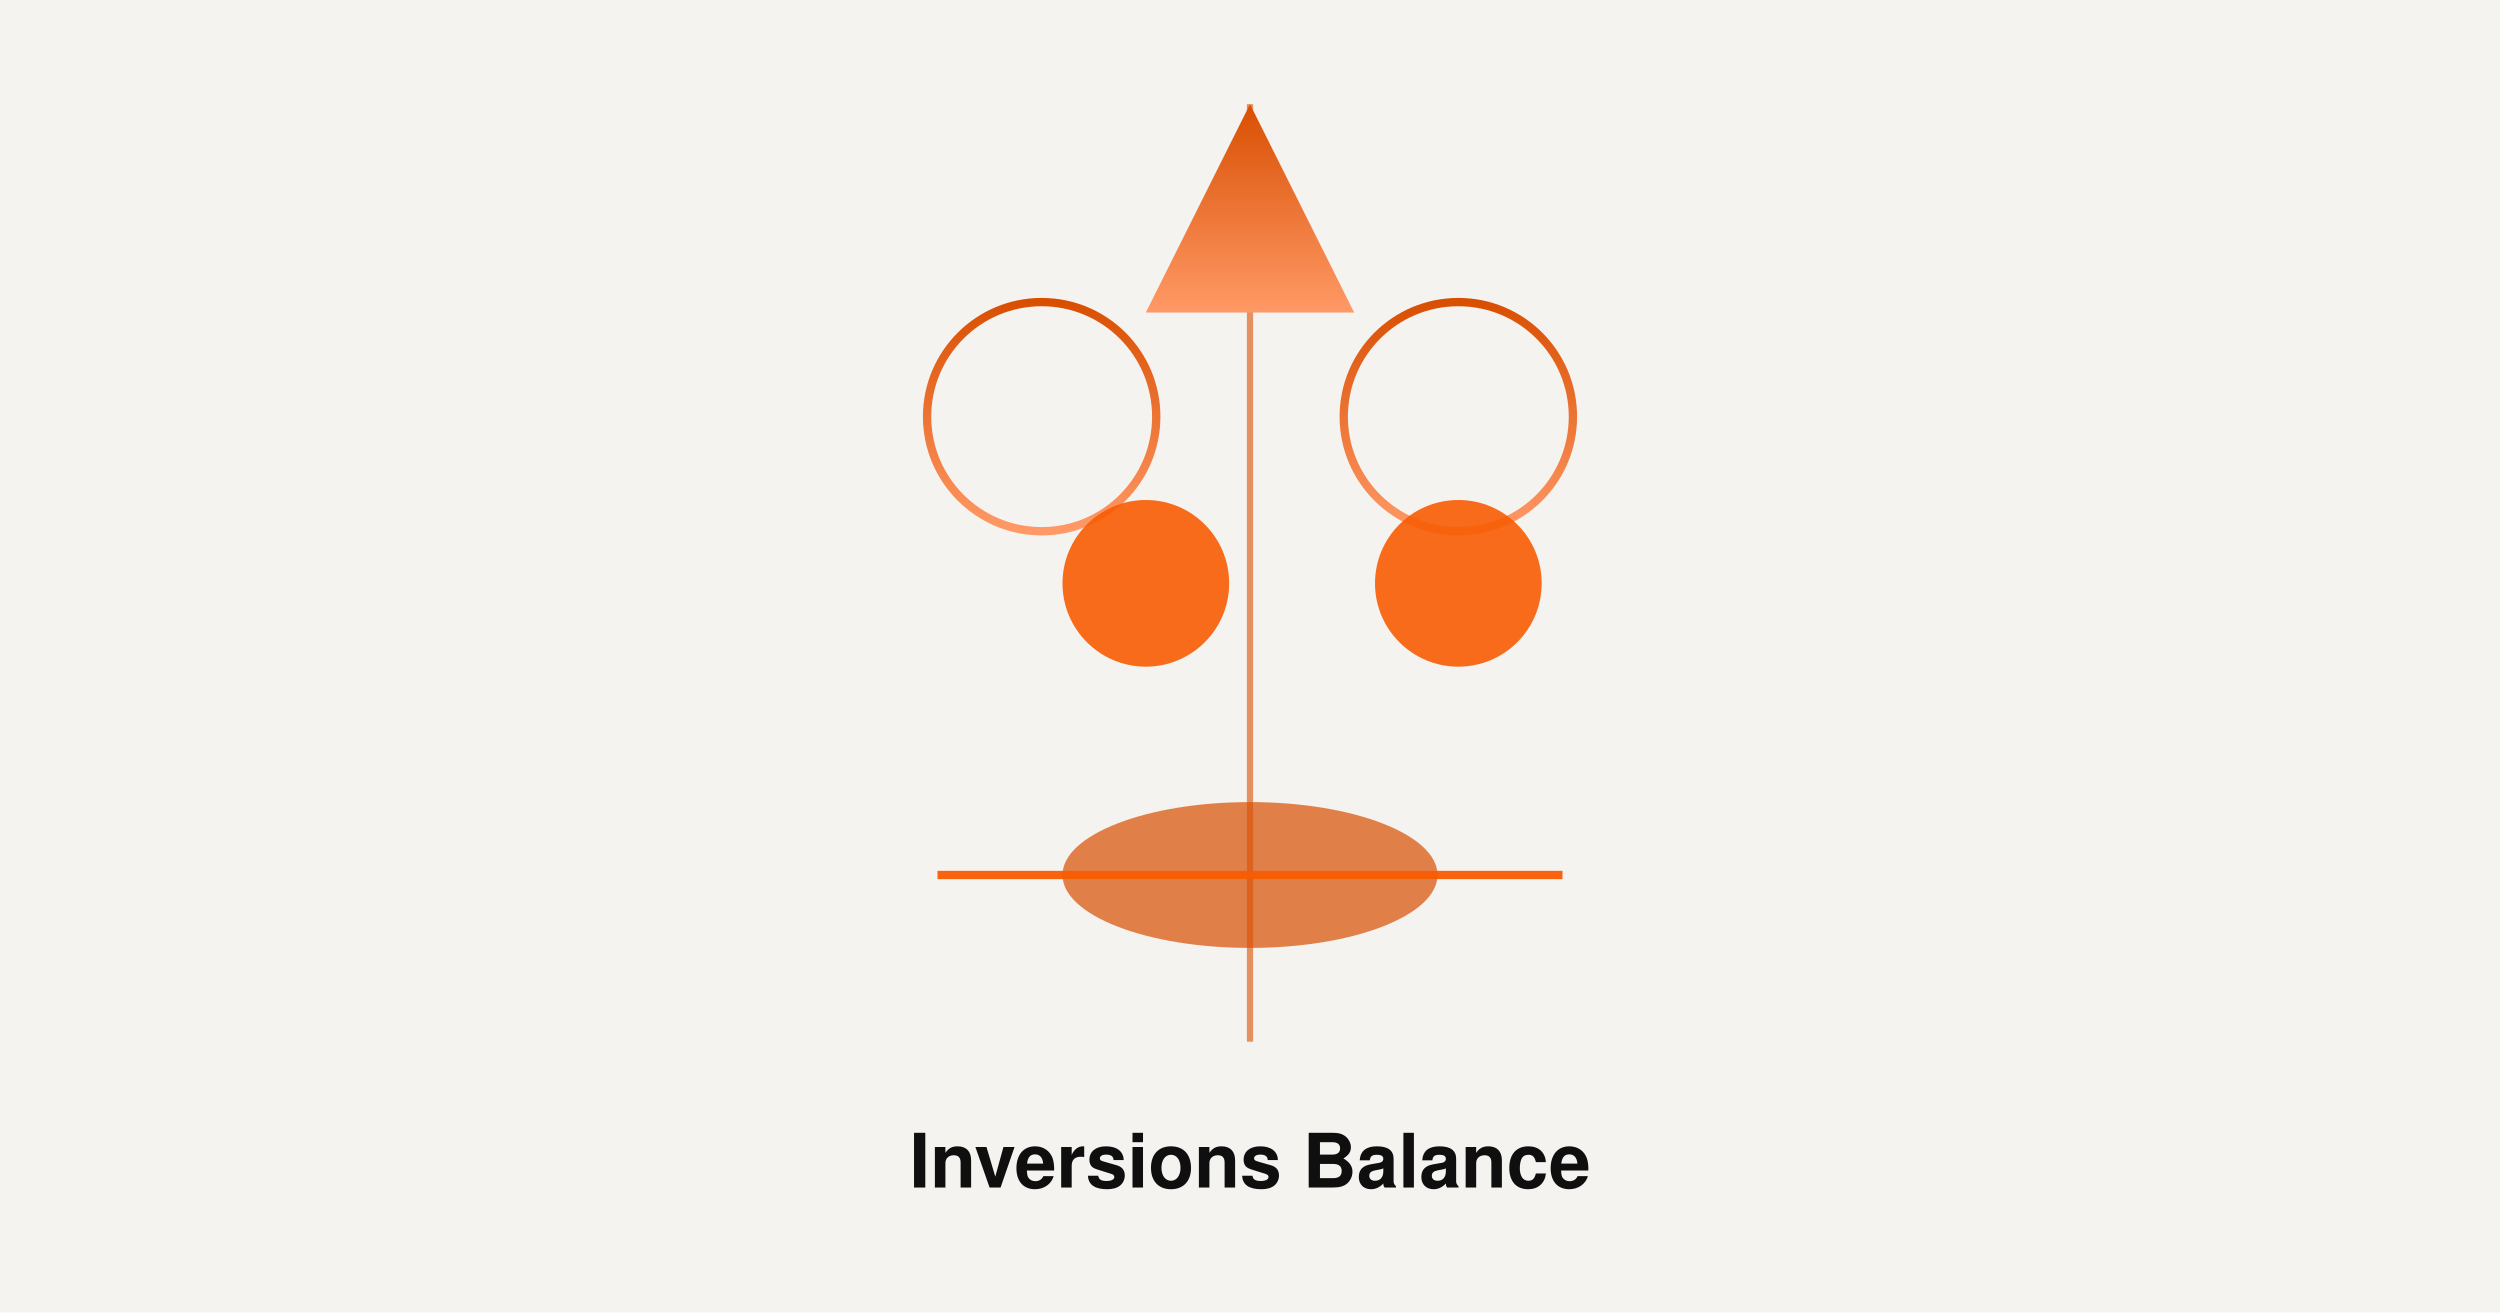
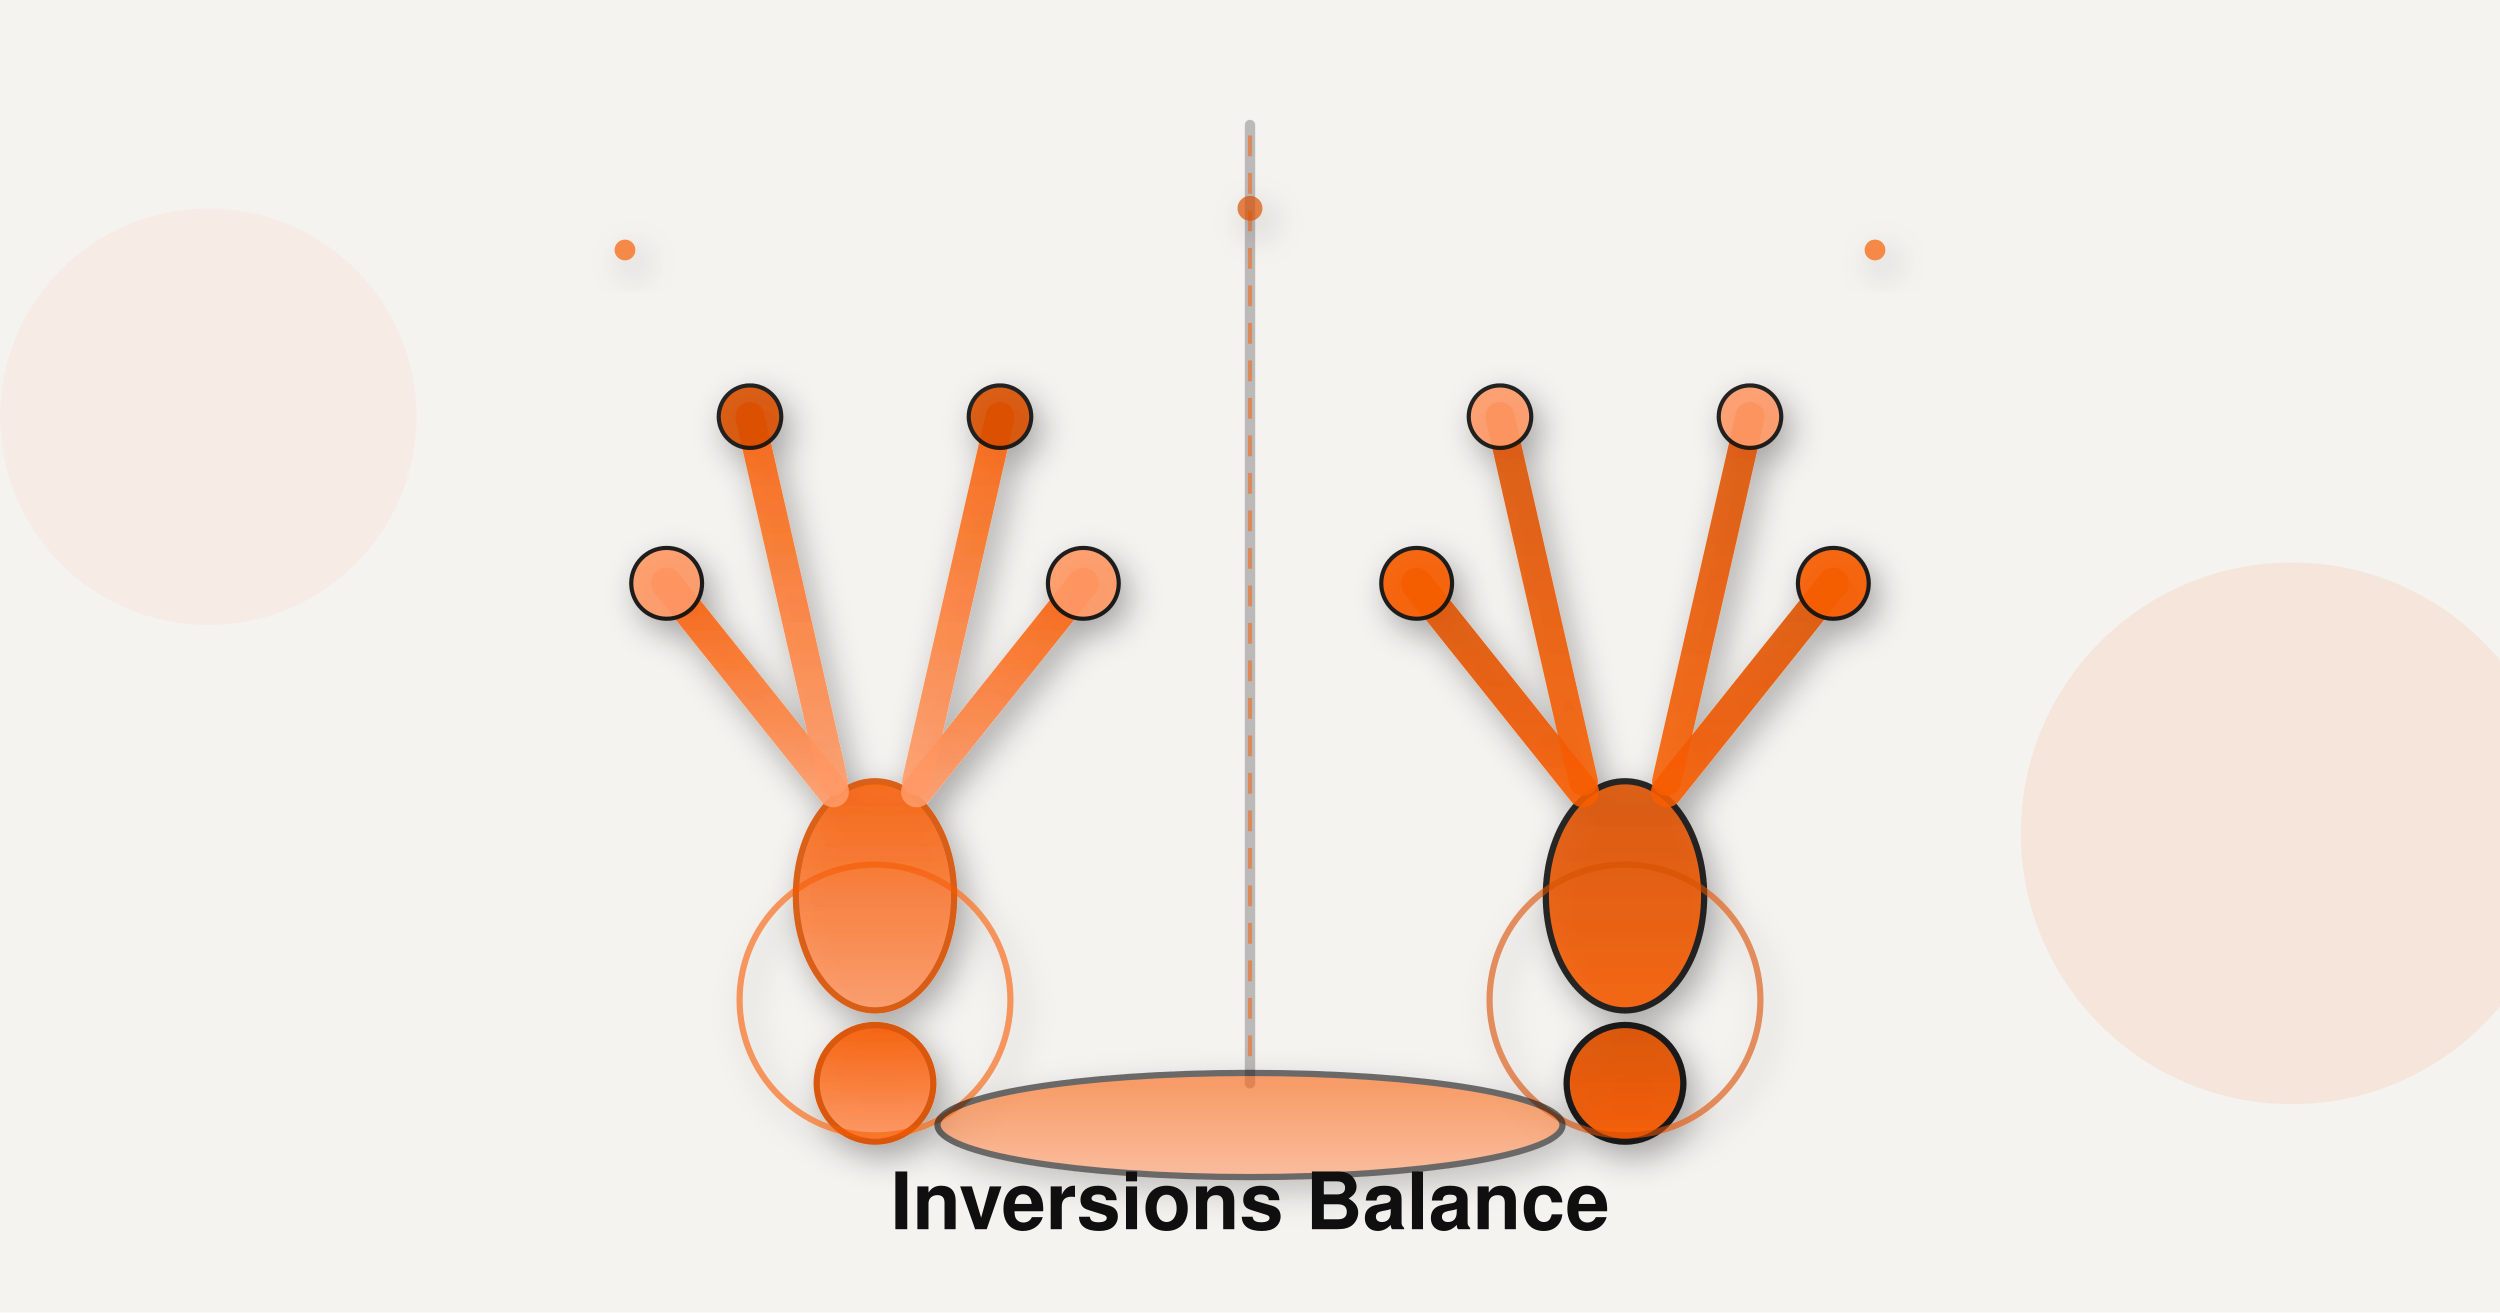
<svg xmlns="http://www.w3.org/2000/svg" viewBox="0 0 1200 630">
-   <rect width="1200" height="630" fill="#f5f3f0" />
  <defs>
-     <linearGradient id="balanceGrad" x1="50%" y1="0%" x2="50%" y2="100%">
-       <stop offset="0%" style="stop-color:#d94f02;stop-opacity:1" />
-       <stop offset="100%" style="stop-color:#ff9966;stop-opacity:1" />
+     <filter id="balanceShadow" x="-50%" y="-50%" width="200%" height="200%">
+       <feDropShadow dx="4" dy="6" stdDeviation="8" flood-opacity="0.35" flood-color="#000" />
+     </filter>
+     <linearGradient id="balanceLeftGrad" x1="0%" y1="100%" x2="0%" y2="0%">
+       <stop offset="0%" style="stop-color:#ff9966;stop-opacity:1" />
+       <stop offset="100%" style="stop-color:#f75c03;stop-opacity:1" />
+     </linearGradient>
+     <linearGradient id="balanceRightGrad" x1="0%" y1="100%" x2="0%" y2="0%">
+       <stop offset="0%" style="stop-color:#f75c03;stop-opacity:1" />
+       <stop offset="100%" style="stop-color:#d94f02;stop-opacity:1" />
    </linearGradient>
  </defs>
-   <line x1="600" y1="50" x2="600" y2="500" stroke="#d94f02" stroke-width="3" opacity="0.6" />
-   <circle cx="500" cy="200" r="55" fill="none" stroke="url(#balanceGrad)" stroke-width="4" />
-   <circle cx="700" cy="200" r="55" fill="none" stroke="url(#balanceGrad)" stroke-width="4" />
-   <path d="M 550 150 L 600 50 L 650 150" fill="url(#balanceGrad)" opacity="1" />
-   <circle cx="550" cy="280" r="40" fill="#f75c03" opacity="0.9" />
-   <circle cx="700" cy="280" r="40" fill="#f75c03" opacity="0.9" />
-   <ellipse cx="600" cy="420" rx="90" ry="35" fill="#d94f02" opacity="0.7" />
-   <line x1="450" y1="420" x2="750" y2="420" stroke="#f75c03" stroke-width="4" opacity="0.95" />
-   <text x="600" y="570" font-family="Abacaxi, Helvetica, Arial, sans-serif" font-size="36" font-weight="bold" fill="#0f0f0f" text-anchor="middle">
-     Inversions Balance
-   </text>
+   <rect width="1200" height="630" fill="#f5f3f0" />
+   <circle cx="100" cy="200" r="100" fill="#ff9966" opacity="0.08" />
+   <circle cx="1100" cy="400" r="130" fill="#f75c03" opacity="0.09" />
+   <line x1="600" y1="60" x2="600" y2="520" stroke="#0f0f0f" stroke-width="5" opacity="0.25" stroke-linecap="round" />
+   <line x1="600" y1="65" x2="600" y2="515" stroke="#f75c03" stroke-width="2" opacity="0.5" stroke-dasharray="10,8" />
+   <g filter="url(#balanceShadow)">
+     <circle cx="420" cy="520" r="28" fill="url(#balanceLeftGrad)" opacity="0.93" stroke="#d94f02" stroke-width="3" />
+     <ellipse cx="420" cy="430" rx="38" ry="55" fill="url(#balanceLeftGrad)" opacity="0.88" stroke="#d94f02" stroke-width="3" />
+     <line x1="400" y1="380" x2="320" y2="280" stroke="url(#balanceLeftGrad)" stroke-width="15" stroke-linecap="round" opacity="0.89" />
+     <circle cx="320" cy="280" r="17" fill="#ff9966" opacity="0.92" stroke="#0f0f0f" stroke-width="2" />
+     <line x1="440" y1="380" x2="520" y2="280" stroke="url(#balanceLeftGrad)" stroke-width="15" stroke-linecap="round" opacity="0.89" />
+     <circle cx="520" cy="280" r="17" fill="#ff9966" opacity="0.92" stroke="#0f0f0f" stroke-width="2" />
+     <line x1="400" y1="375" x2="360" y2="200" stroke="url(#balanceLeftGrad)" stroke-width="14" stroke-linecap="round" opacity="0.87" />
+     <circle cx="360" cy="200" r="15" fill="#d94f02" opacity="0.9" stroke="#0f0f0f" stroke-width="2" />
+     <line x1="440" y1="375" x2="480" y2="200" stroke="url(#balanceLeftGrad)" stroke-width="14" stroke-linecap="round" opacity="0.87" />
+     <circle cx="480" cy="200" r="15" fill="#d94f02" opacity="0.9" stroke="#0f0f0f" stroke-width="2" />
+     <circle cx="420" cy="480" r="65" fill="none" stroke="#f75c03" stroke-width="3" opacity="0.6" />
+   </g>
+   <g filter="url(#balanceShadow)">
+     <circle cx="780" cy="520" r="28" fill="url(#balanceRightGrad)" opacity="0.93" stroke="#0f0f0f" stroke-width="3" />
+     <ellipse cx="780" cy="430" rx="38" ry="55" fill="url(#balanceRightGrad)" opacity="0.88" stroke="#0f0f0f" stroke-width="3" />
+     <line x1="760" y1="380" x2="680" y2="280" stroke="url(#balanceRightGrad)" stroke-width="15" stroke-linecap="round" opacity="0.89" />
+     <circle cx="680" cy="280" r="17" fill="#f75c03" opacity="0.92" stroke="#0f0f0f" stroke-width="2" />
+     <line x1="800" y1="380" x2="880" y2="280" stroke="url(#balanceRightGrad)" stroke-width="15" stroke-linecap="round" opacity="0.89" />
+     <circle cx="880" cy="280" r="17" fill="#f75c03" opacity="0.92" stroke="#0f0f0f" stroke-width="2" />
+     <line x1="760" y1="375" x2="720" y2="200" stroke="url(#balanceRightGrad)" stroke-width="14" stroke-linecap="round" opacity="0.87" />
+     <circle cx="720" cy="200" r="15" fill="#ff9966" opacity="0.9" stroke="#0f0f0f" stroke-width="2" />
+     <line x1="800" y1="375" x2="840" y2="200" stroke="url(#balanceRightGrad)" stroke-width="14" stroke-linecap="round" opacity="0.87" />
+     <circle cx="840" cy="200" r="15" fill="#ff9966" opacity="0.9" stroke="#0f0f0f" stroke-width="2" />
+     <circle cx="780" cy="480" r="65" fill="none" stroke="#d94f02" stroke-width="3" opacity="0.6" />
+   </g>
+   <g opacity="0.7" filter="url(#balanceShadow)">
+     <circle cx="300" cy="120" r="5" fill="#f75c03" />
+     <circle cx="600" cy="100" r="6" fill="#d94f02" />
+     <circle cx="900" cy="120" r="5" fill="#f75c03" />
+   </g>
+   <ellipse cx="600" cy="540" rx="150" ry="25" fill="url(#balanceLeftGrad)" opacity="0.6" stroke="#0f0f0f" stroke-width="3" filter="url(#balanceShadow)" />
+   <text x="600" y="590" font-family="Abacaxi, Helvetica, Arial, sans-serif" font-size="38" font-weight="bold" fill="#0f0f0f" text-anchor="middle">Inversions Balance</text>
</svg>
